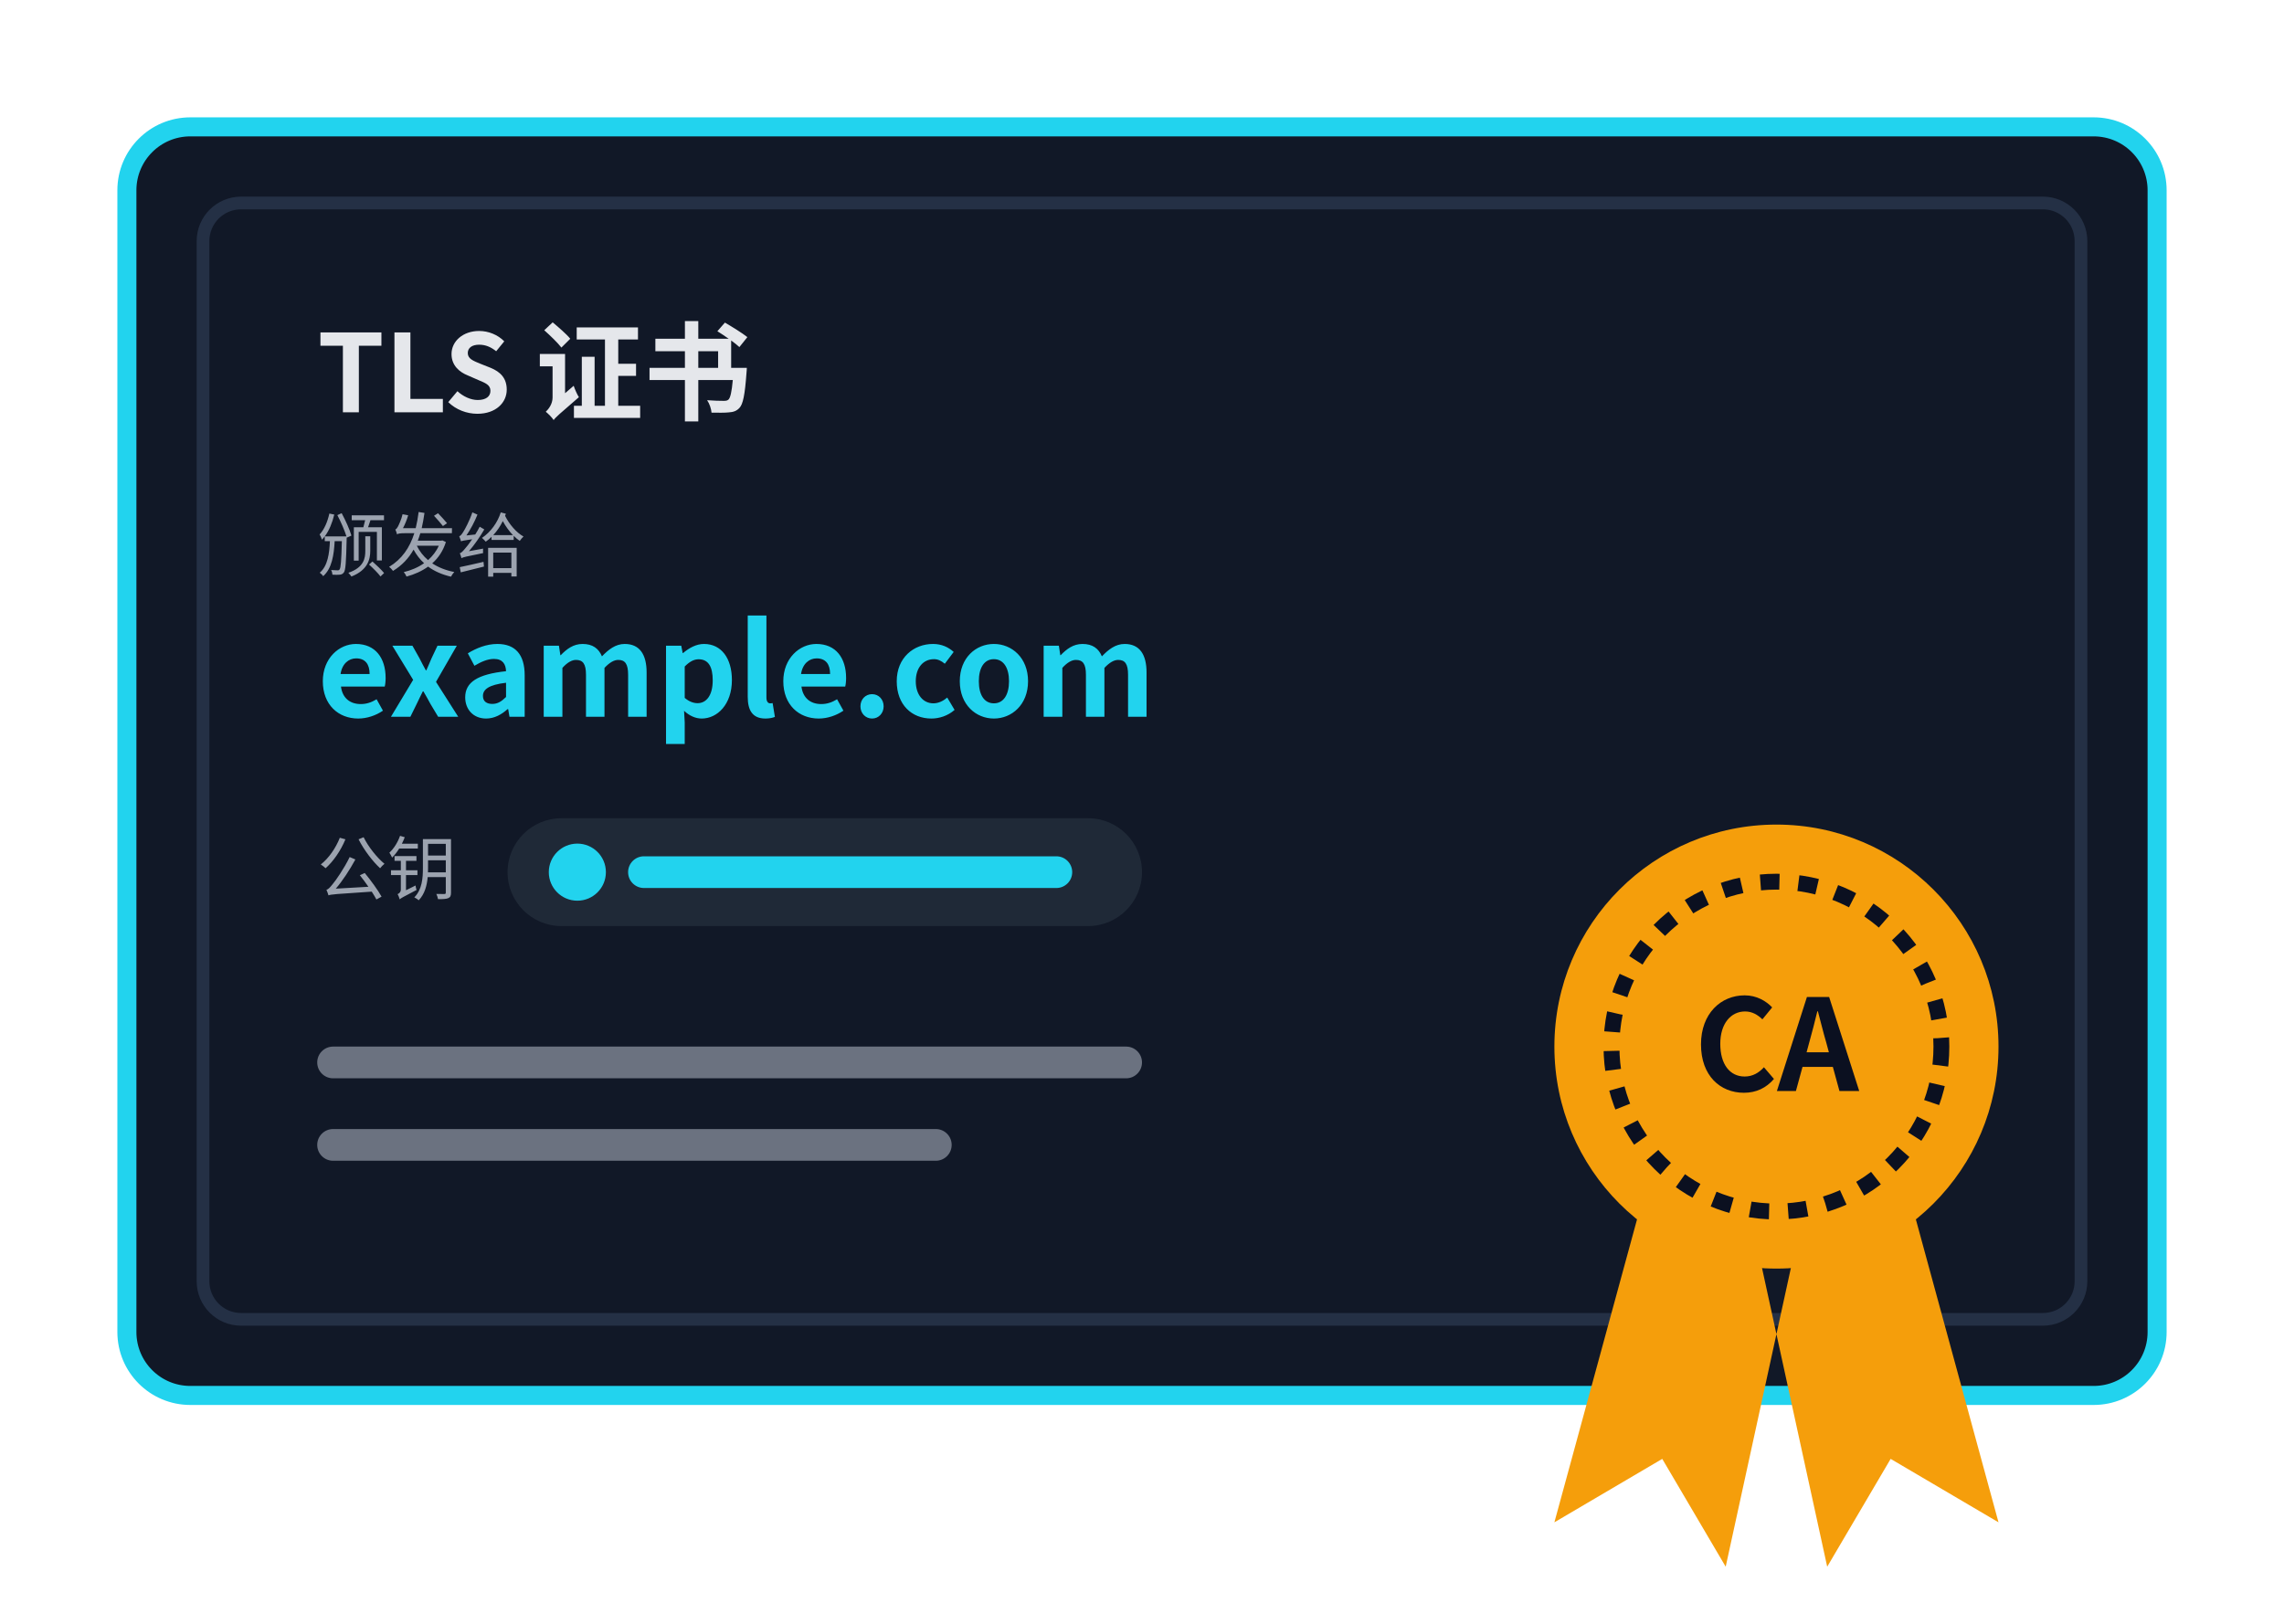
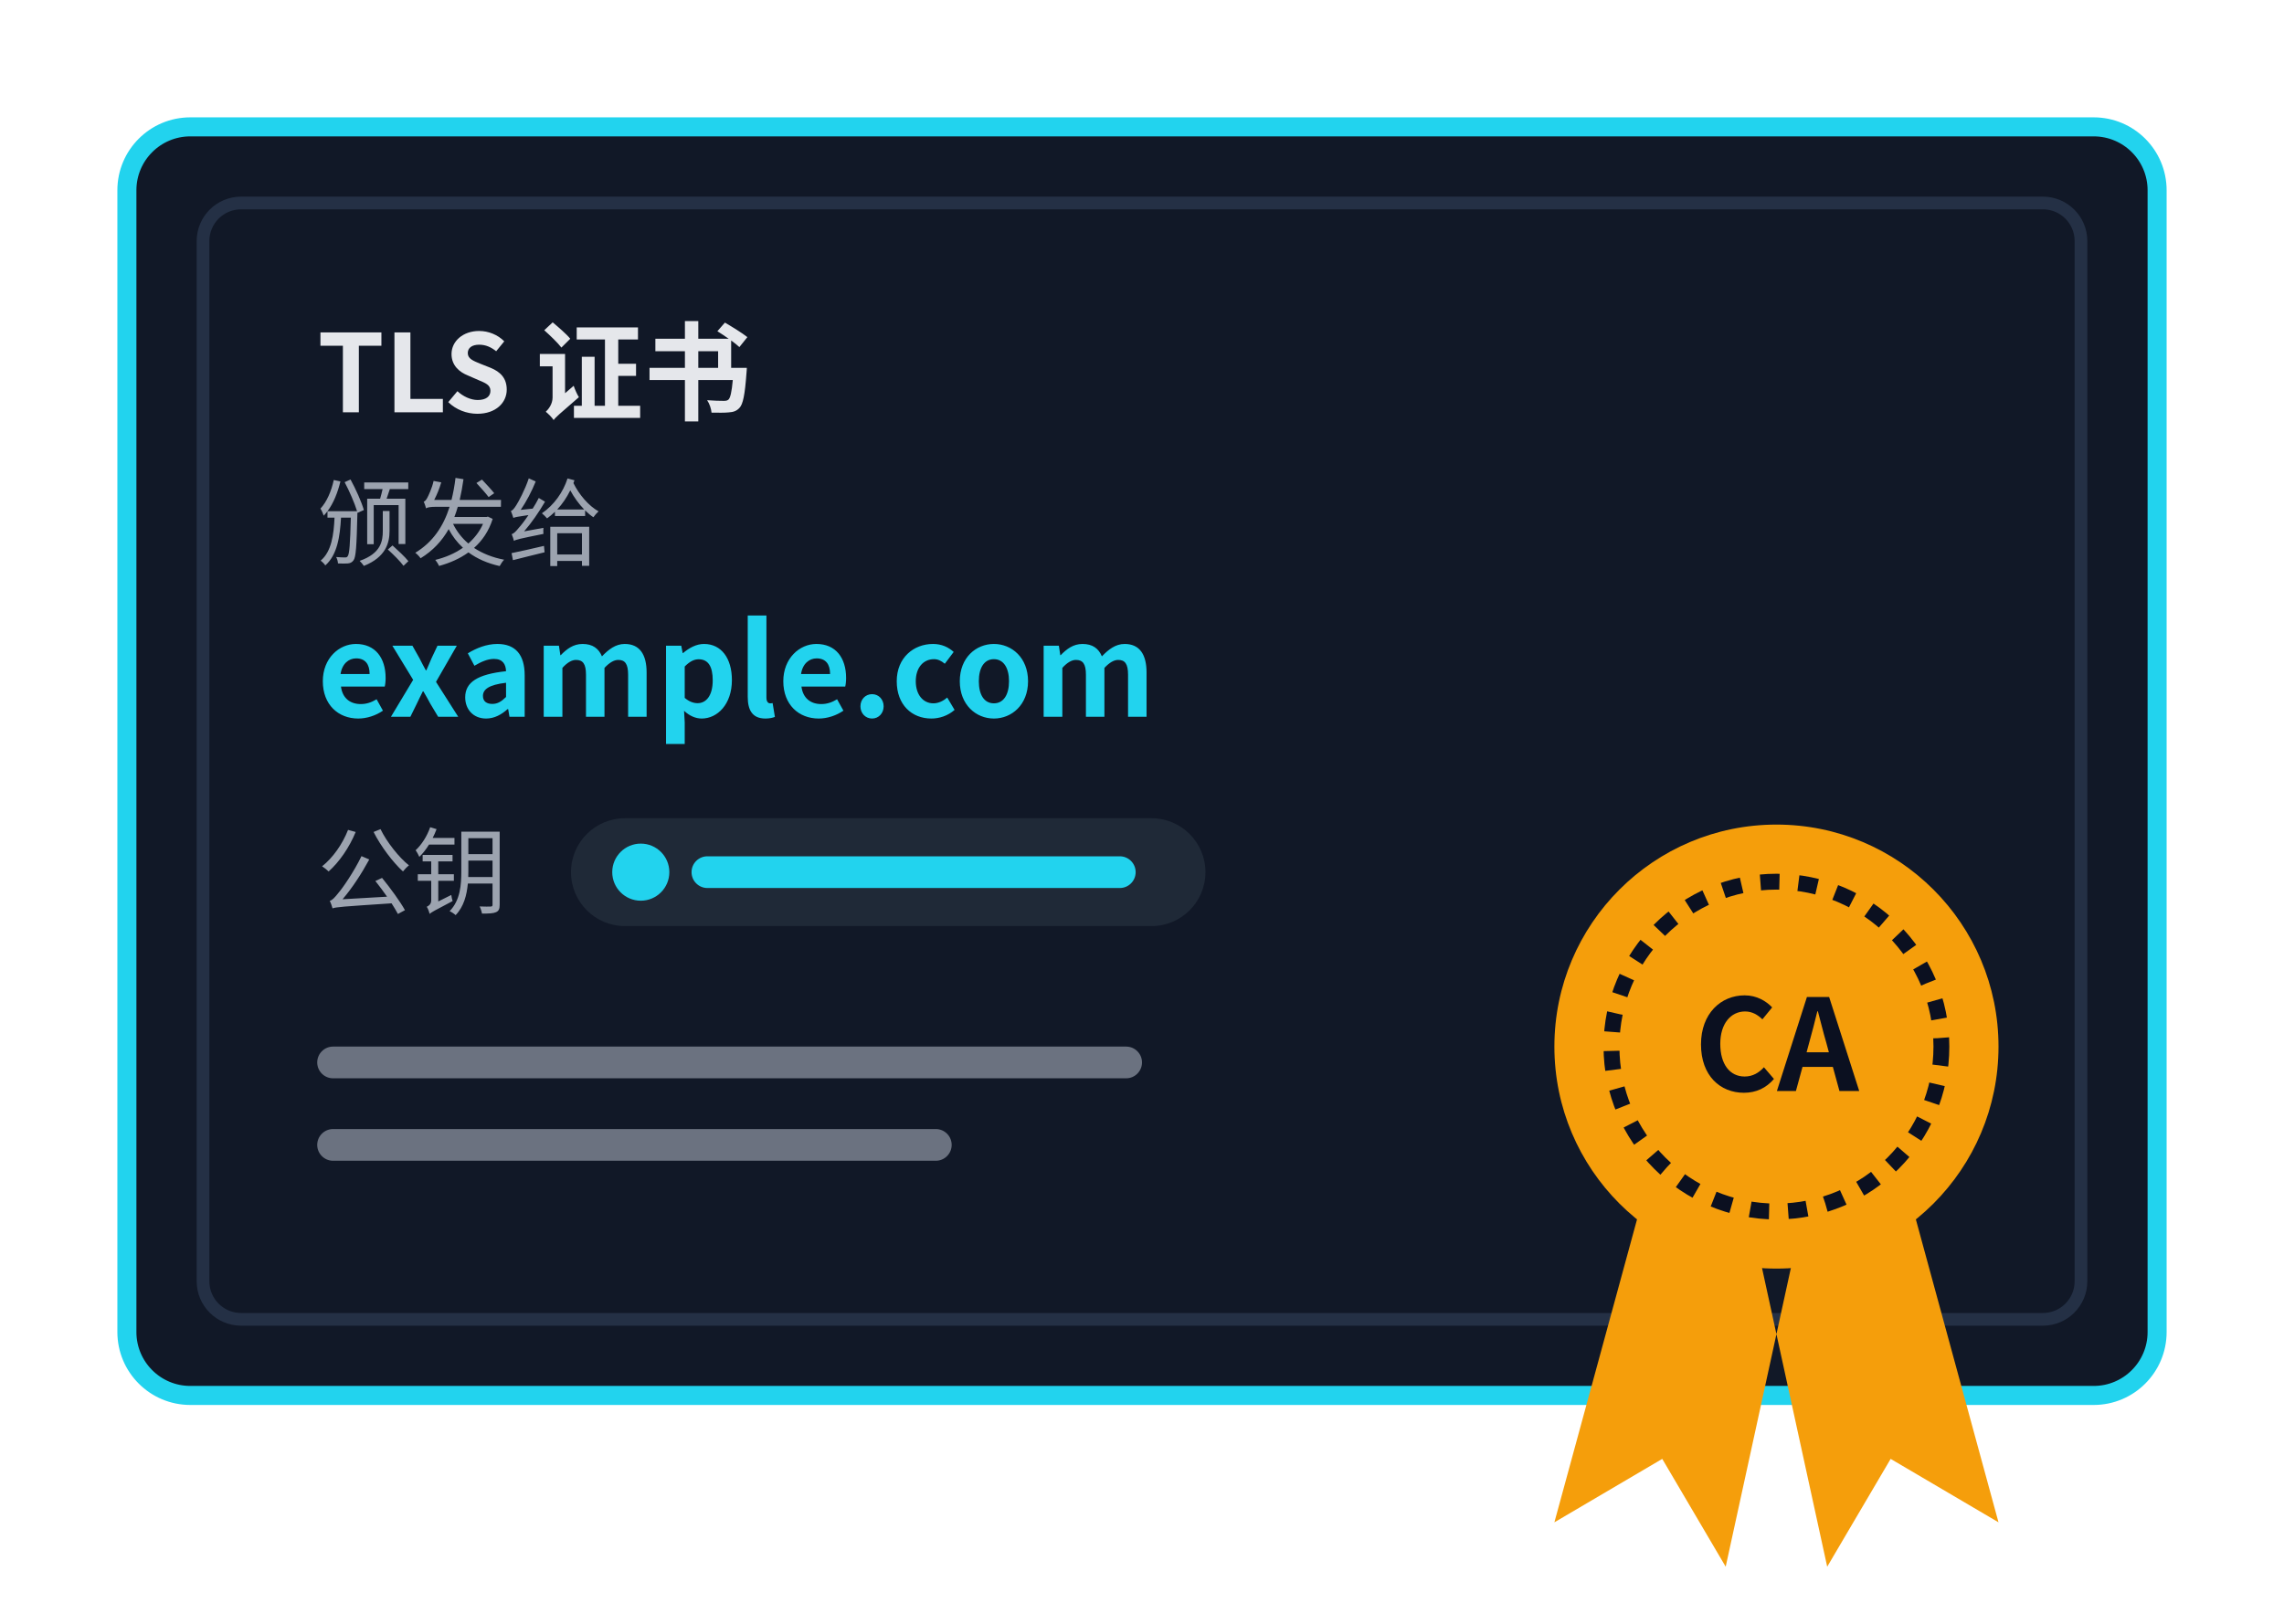
<svg xmlns="http://www.w3.org/2000/svg" viewBox="0 0 720 512" width="720" height="512">
  <rect id="paper" x="40" y="40" width="640" height="400" rx="20" fill="#111827" stroke="#22D3EE" stroke-width="6" />
  <rect x="64" y="64" width="592" height="352" rx="12" fill="none" stroke="#243045" stroke-width="4" />
  <text x="100" y="130" font-family="system-ui, -apple-system, 'PingFang SC', 'Noto Sans CJK SC', sans-serif" font-size="34" font-weight="700" fill="#E5E7EB">TLS 证书</text>
-   <text x="100" y="180" font-family="system-ui, -apple-system, 'PingFang SC', 'Noto Sans CJK SC', sans-serif" font-size="22" fill="#9CA3AF">颁发给</text>
+   <text x="100" y="176" font-family="system-ui, -apple-system, 'PingFang SC', 'Noto Sans CJK SC', sans-serif" font-size="30" fill="#9CA3AF">颁发给</text>
  <text id="domain" x="100" y="226" font-family="system-ui, -apple-system, 'PingFang SC', 'Noto Sans CJK SC', sans-serif" font-size="40" font-weight="700" fill="#22D3EE">example.com</text>
-   <text x="100" y="282" font-family="system-ui, -apple-system, 'PingFang SC', 'Noto Sans CJK SC', sans-serif" font-size="22" fill="#9CA3AF">公钥</text>
+   <text x="100" y="286" font-family="system-ui, -apple-system, 'PingFang SC', 'Noto Sans CJK SC', sans-serif" font-size="30" fill="#9CA3AF">公钥</text>
  <g id="pubkey-chip">
-     <rect x="160" y="258" width="200" height="34" rx="17" fill="#1F2937" />
-     <circle cx="182" cy="275" r="9" fill="#22D3EE" />
-     <rect x="198" y="270" width="140" height="10" rx="5" fill="#22D3EE" />
+     <rect x="180" y="258" width="200" height="34" rx="17" fill="#1F2937" />
+     <circle cx="202" cy="275" r="9" fill="#22D3EE" />
+     <rect x="218" y="270" width="140" height="10" rx="5" fill="#22D3EE" />
  </g>
  <rect x="100" y="330" width="260" height="10" rx="5" fill="#6B7280" />
  <rect x="100" y="356" width="200" height="10" rx="5" fill="#6B7280" />
  <g id="ribbon">
    <path d="M520 370 l-30 110 l34 -20 l20 34 l24 -110z M600 370 l30 110 l-34 -20 l-20 34 l-24 -110z" fill="#F59E0B" />
  </g>
  <g id="seal">
    <circle cx="560" cy="330" r="70" fill="#F59E0B" />
    <circle cx="560" cy="330" r="52" fill="none" stroke="#0B1020" stroke-width="5" stroke-dasharray="6 6" />
    <text x="560" y="344" text-anchor="middle" font-family="system-ui, -apple-system, 'PingFang SC', 'Noto Sans CJK SC', sans-serif" font-size="40" font-weight="800" fill="#0B1020">CA</text>
  </g>
</svg>
